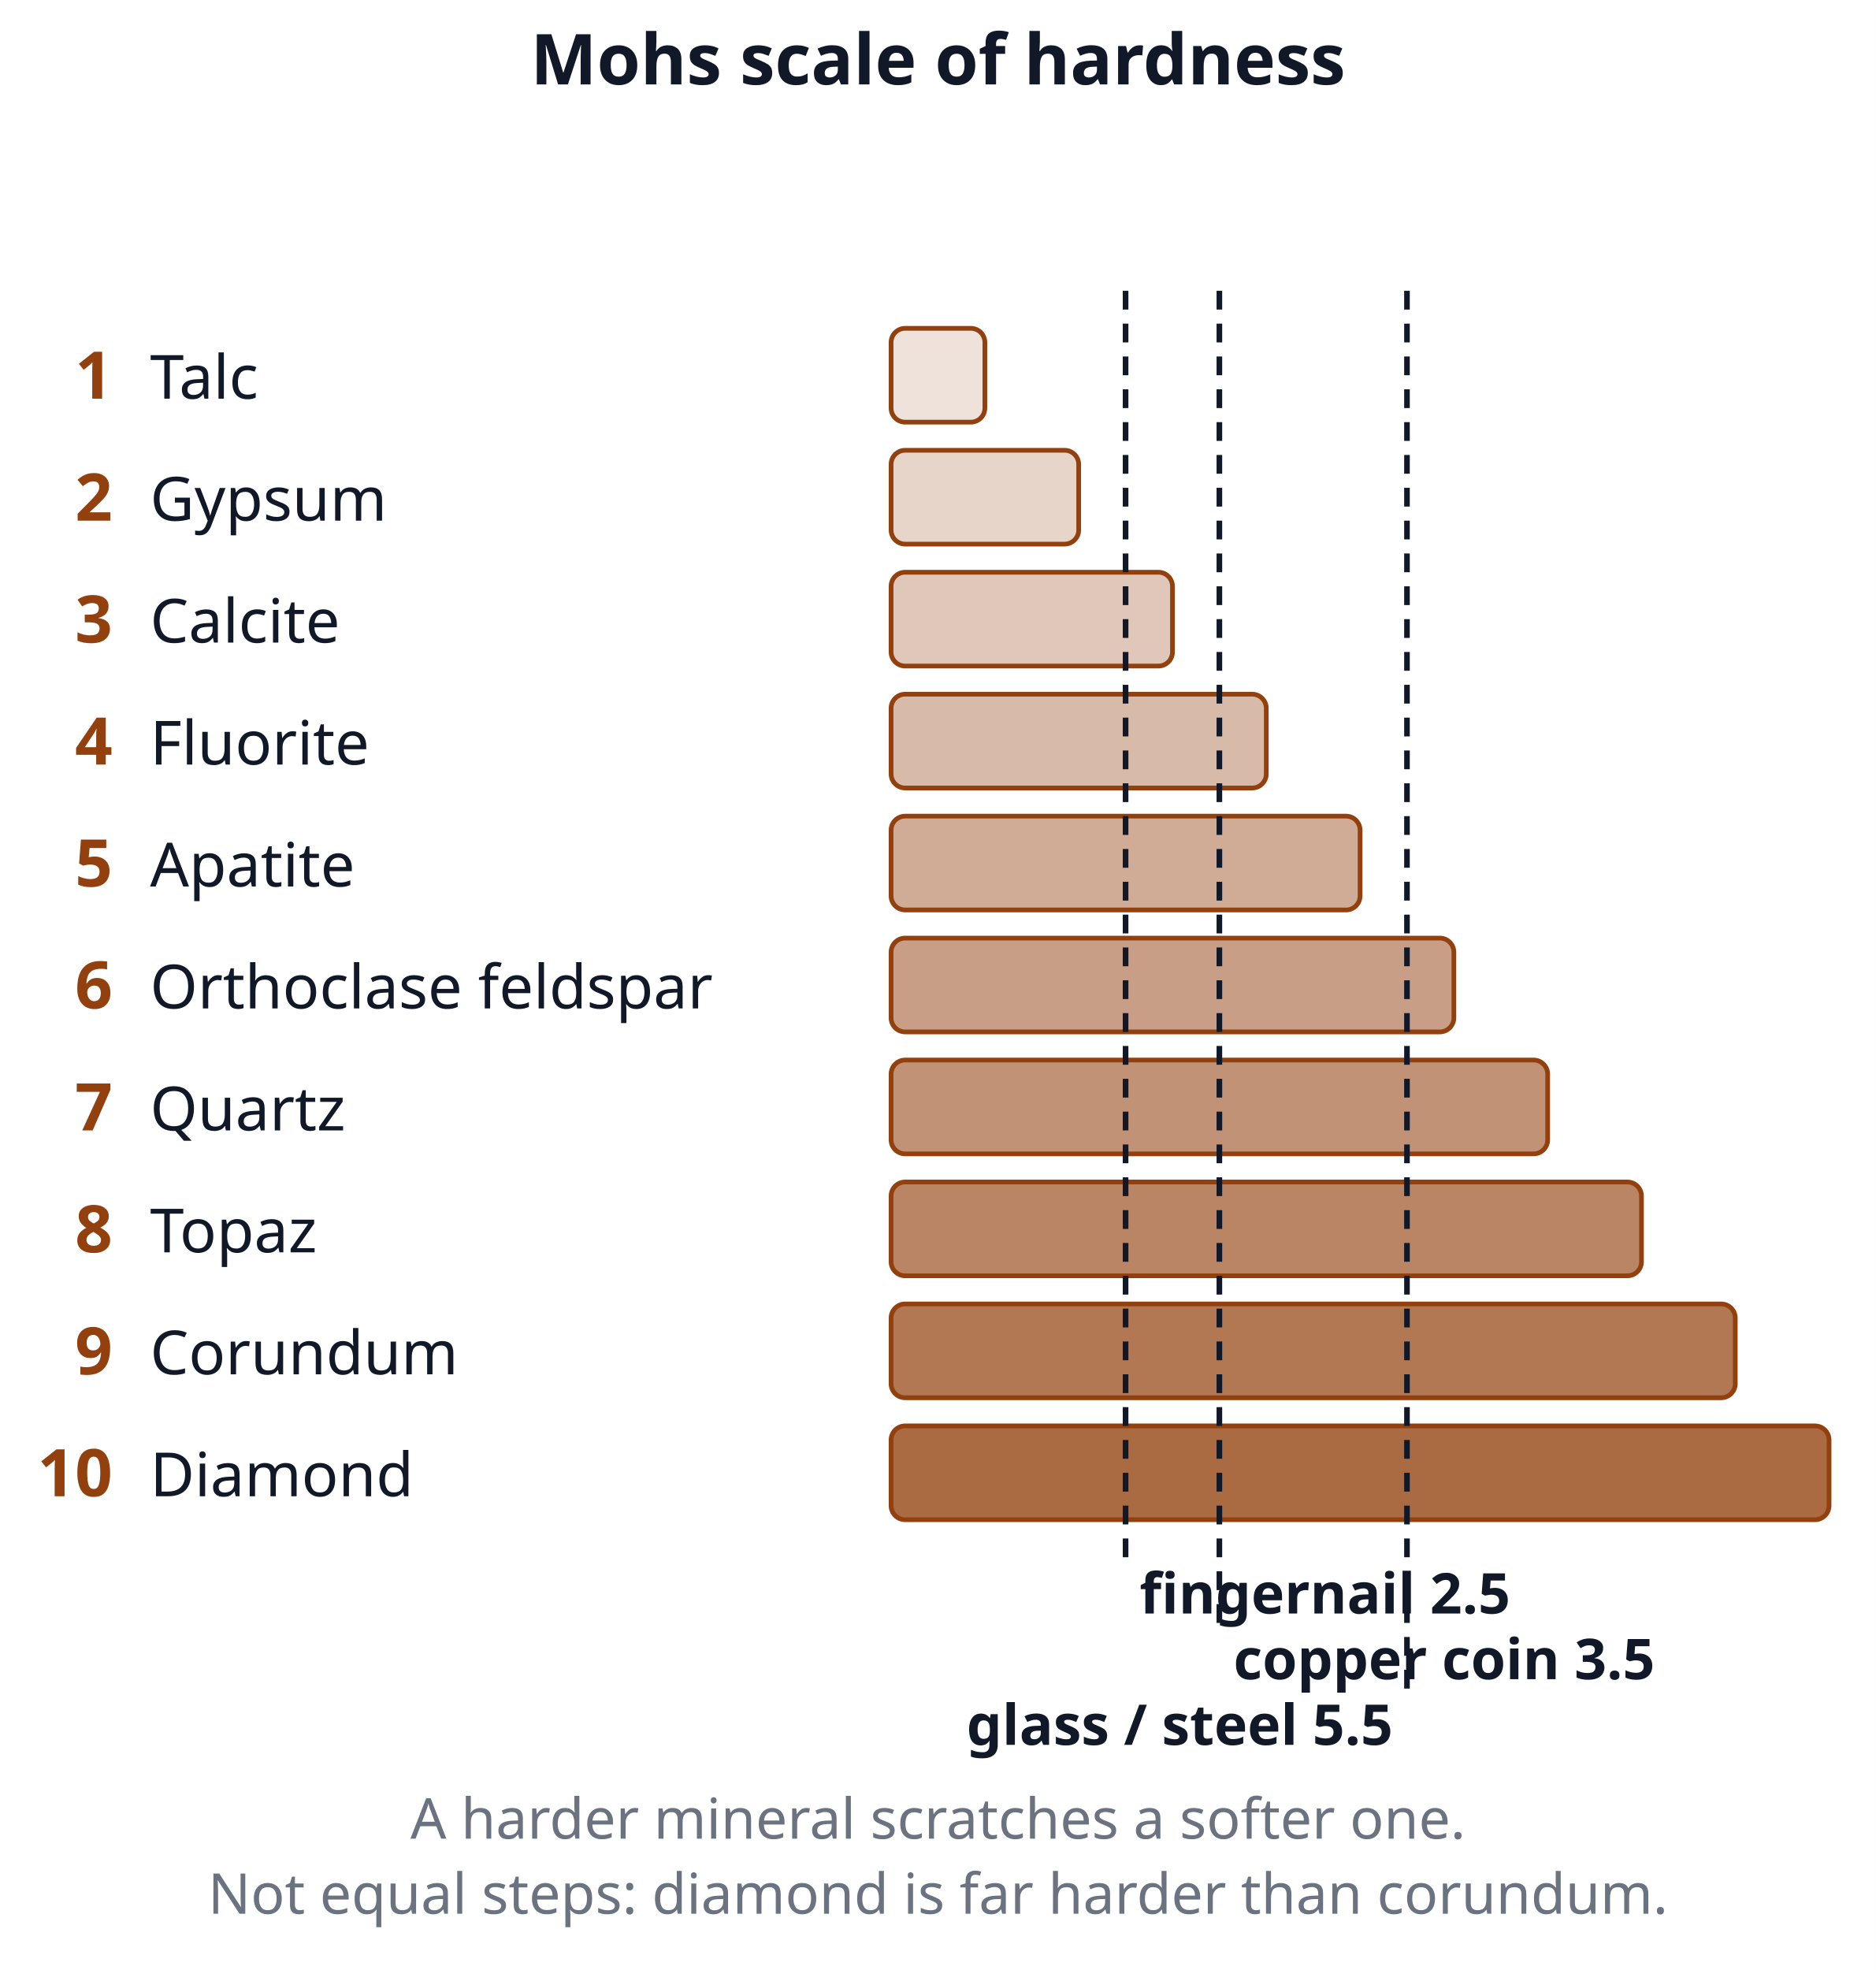
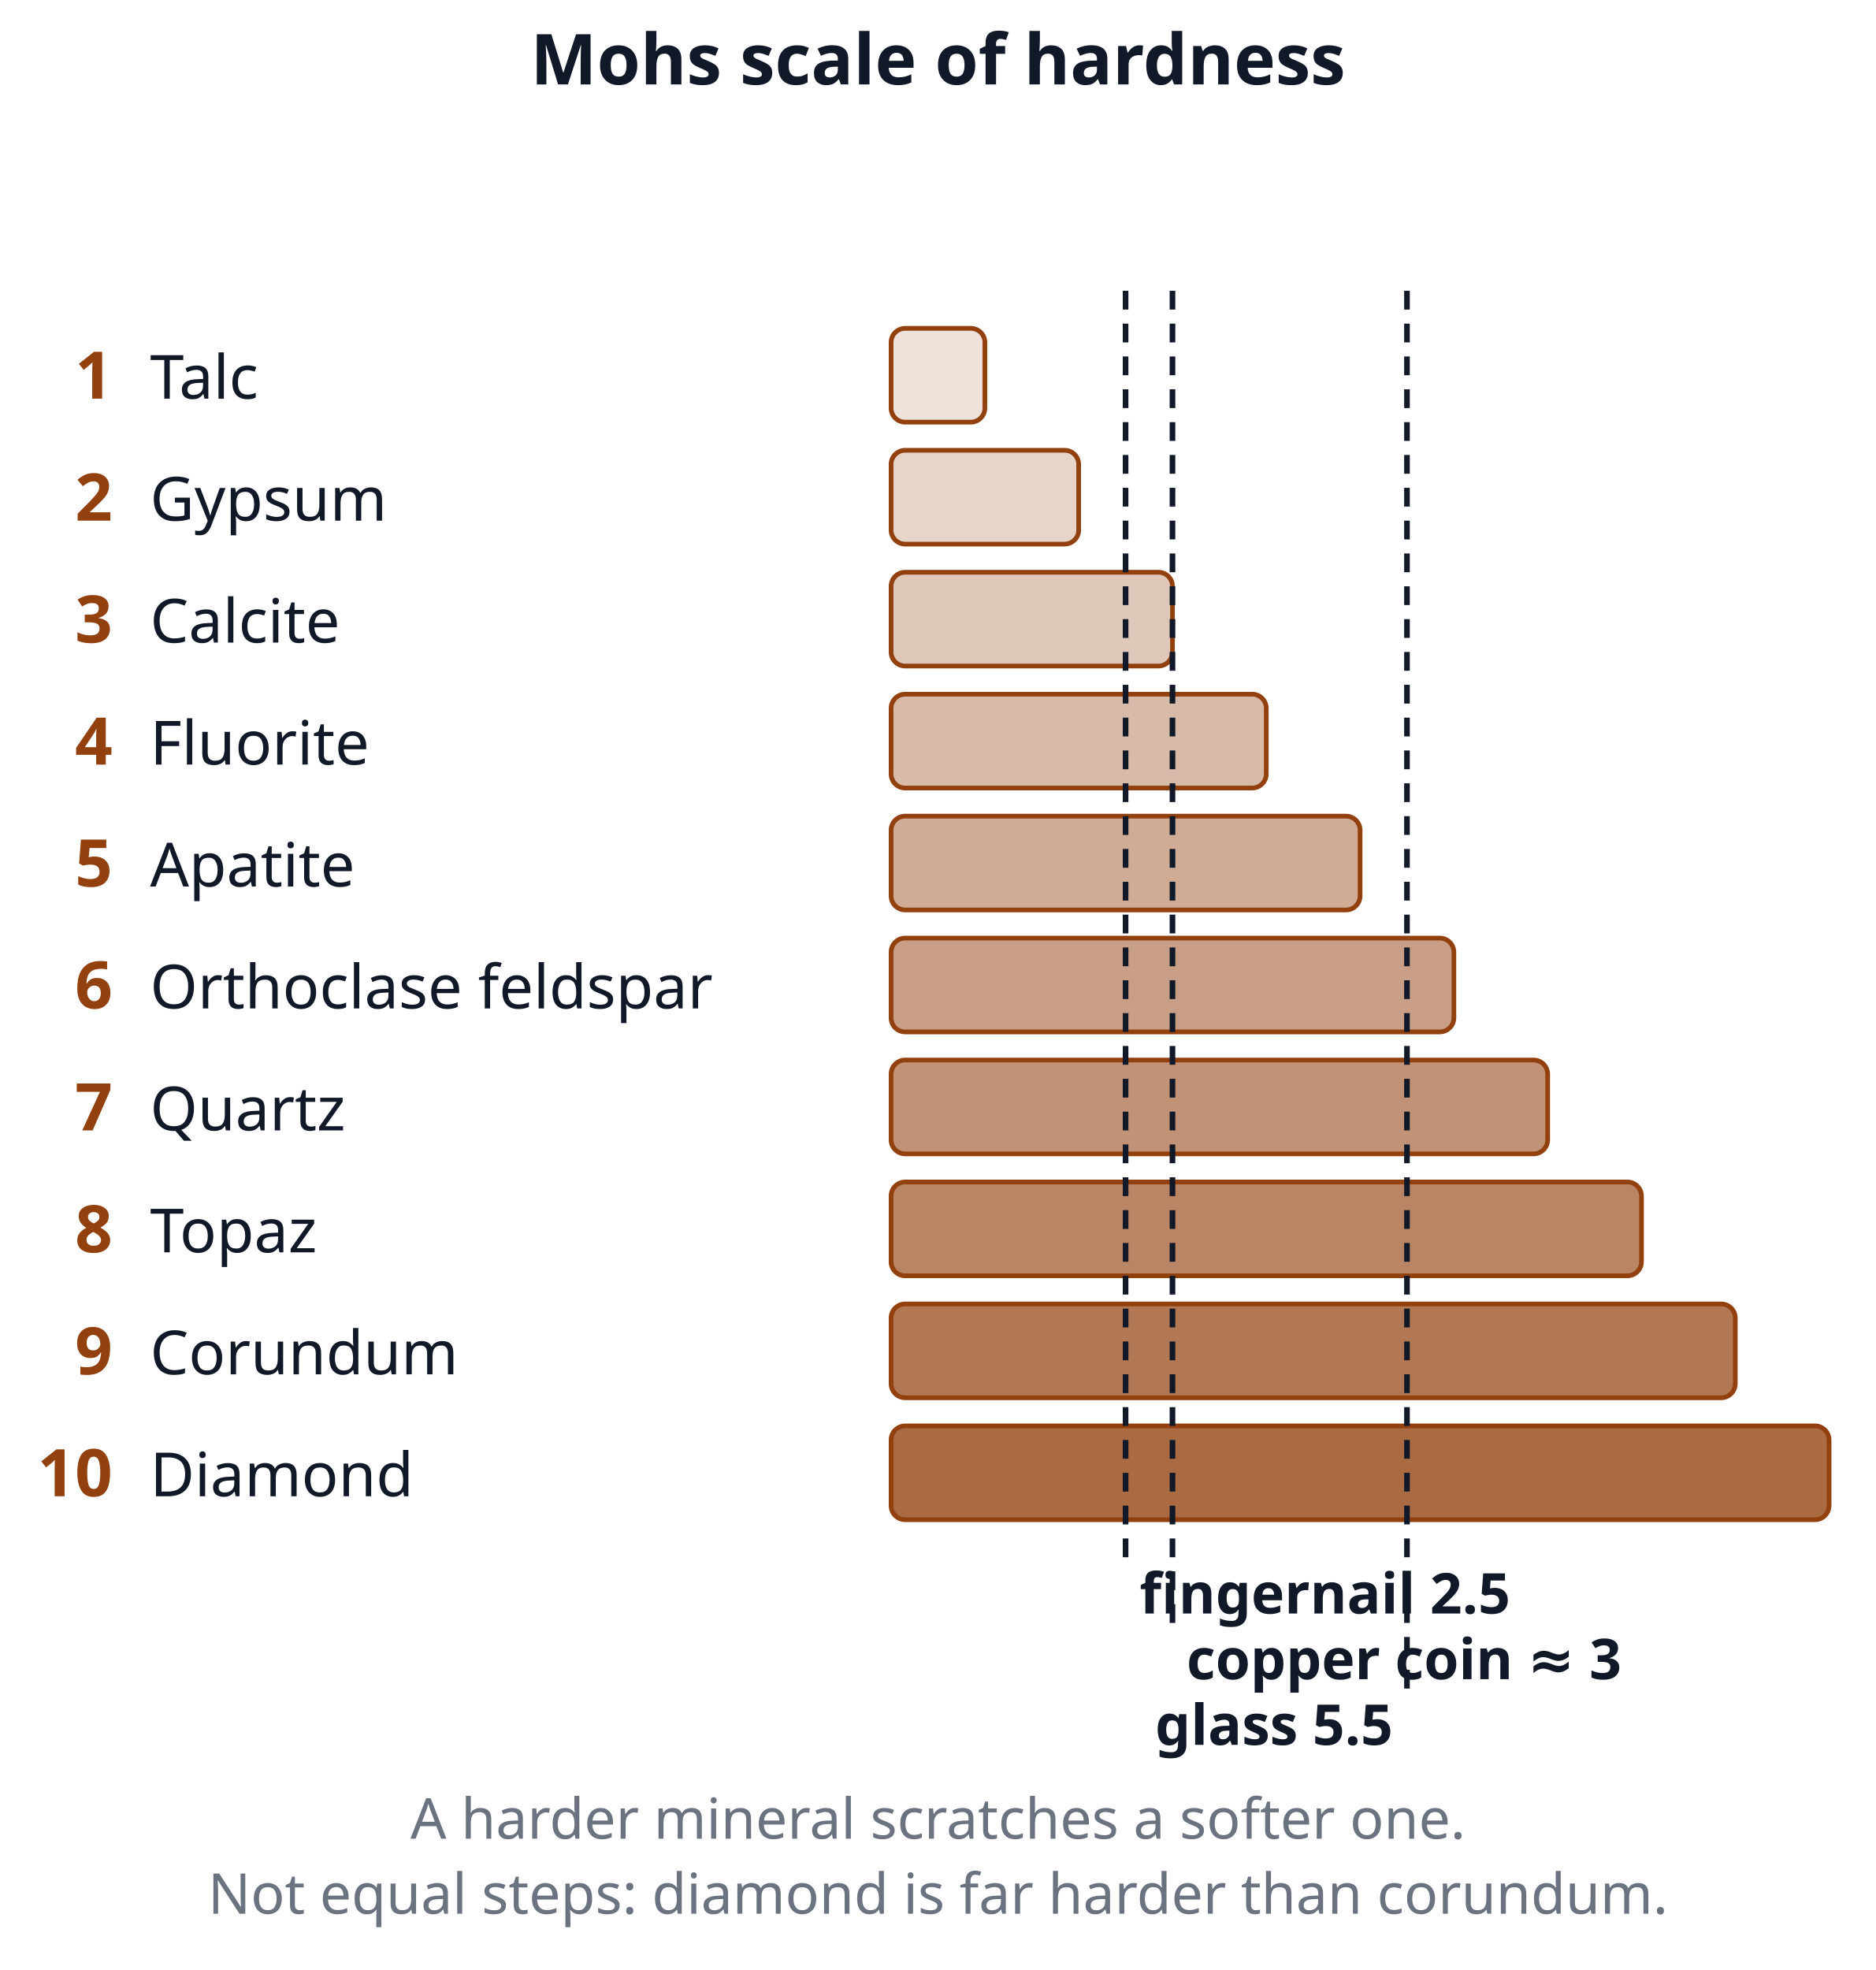
<svg xmlns="http://www.w3.org/2000/svg" viewBox="0 0 400 420" role="img" aria-labelledby="t d">
  <defs>
    <marker id="ahB" viewBox="0 0 10 10" refX="9" refY="5" markerWidth="7" markerHeight="7" orient="auto">
      <path d="M0,0 L10,5 L0,10 z" fill="#92400e" />
    </marker>
    <marker id="ahK" viewBox="0 0 10 10" refX="9" refY="5" markerWidth="7" markerHeight="7" orient="auto">
      <path d="M0,0 L10,5 L0,10 z" fill="#111827" />
    </marker>
    <marker id="ahG" viewBox="0 0 10 10" refX="9" refY="5" markerWidth="7" markerHeight="7" orient="auto">
      <path d="M0,0 L10,5 L0,10 z" fill="#6b7280" />
    </marker>
  </defs>
  <rect x="0" y="0" width="400" height="420" fill="#ffffff" />
  <g font-family="sans-serif" fill="#111827">
    <text x="200" y="18" font-size="15" text-anchor="middle" fill="#111827" font-weight="bold">Mohs scale of hardness</text>
    <text x="24" y="85" font-size="14" text-anchor="end" fill="#92400e" font-weight="bold">1</text>
    <text x="32" y="85" font-size="13" text-anchor="start" fill="#111827">Talc</text>
    <text x="24" y="111" font-size="14" text-anchor="end" fill="#92400e" font-weight="bold">2</text>
    <text x="32" y="111" font-size="13" text-anchor="start" fill="#111827">Gypsum</text>
    <text x="24" y="137" font-size="14" text-anchor="end" fill="#92400e" font-weight="bold">3</text>
    <text x="32" y="137" font-size="13" text-anchor="start" fill="#111827">Calcite</text>
    <text x="24" y="163" font-size="14" text-anchor="end" fill="#92400e" font-weight="bold">4</text>
    <text x="32" y="163" font-size="13" text-anchor="start" fill="#111827">Fluorite</text>
    <text x="24" y="189" font-size="14" text-anchor="end" fill="#92400e" font-weight="bold">5</text>
    <text x="32" y="189" font-size="13" text-anchor="start" fill="#111827">Apatite</text>
    <text x="24" y="215" font-size="14" text-anchor="end" fill="#92400e" font-weight="bold">6</text>
    <text x="32" y="215" font-size="13" text-anchor="start" fill="#111827">Orthoclase feldspar</text>
    <text x="24" y="241" font-size="14" text-anchor="end" fill="#92400e" font-weight="bold">7</text>
    <text x="32" y="241" font-size="13" text-anchor="start" fill="#111827">Quartz</text>
    <text x="24" y="267" font-size="14" text-anchor="end" fill="#92400e" font-weight="bold">8</text>
    <text x="32" y="267" font-size="13" text-anchor="start" fill="#111827">Topaz</text>
    <text x="24" y="293" font-size="14" text-anchor="end" fill="#92400e" font-weight="bold">9</text>
    <text x="32" y="293" font-size="13" text-anchor="start" fill="#111827">Corundum</text>
    <text x="24" y="319" font-size="14" text-anchor="end" fill="#92400e" font-weight="bold">10</text>
    <text x="32" y="319" font-size="13" text-anchor="start" fill="#111827">Diamond</text>
    <rect x="190" y="70" width="20" height="20" fill="#92400e" fill-opacity="0.15" stroke="#92400e" stroke-width="1" rx="3" />
    <rect x="190" y="96" width="40" height="20" fill="#92400e" fill-opacity="0.22" stroke="#92400e" stroke-width="1" rx="3" />
    <rect x="190" y="122" width="60" height="20" fill="#92400e" fill-opacity="0.29" stroke="#92400e" stroke-width="1" rx="3" />
    <rect x="190" y="148" width="80" height="20" fill="#92400e" fill-opacity="0.36" stroke="#92400e" stroke-width="1" rx="3" />
    <rect x="190" y="174" width="100" height="20" fill="#92400e" fill-opacity="0.43" stroke="#92400e" stroke-width="1" rx="3" />
    <rect x="190" y="200" width="120" height="20" fill="#92400e" fill-opacity="0.5" stroke="#92400e" stroke-width="1" rx="3" />
    <rect x="190" y="226" width="140" height="20" fill="#92400e" fill-opacity="0.57" stroke="#92400e" stroke-width="1" rx="3" />
    <rect x="190" y="252" width="160" height="20" fill="#92400e" fill-opacity="0.64" stroke="#92400e" stroke-width="1" rx="3" />
    <rect x="190" y="278" width="180" height="20" fill="#92400e" fill-opacity="0.71" stroke="#92400e" stroke-width="1" rx="3" />
    <rect x="190" y="304" width="200" height="20" fill="#92400e" fill-opacity="0.78" stroke="#92400e" stroke-width="1" rx="3" />
    <line x1="240" y1="62" x2="240" y2="332" stroke="#111827" stroke-width="1.2" stroke-dasharray="4 3" />
    <text x="243" y="344" font-size="12" text-anchor="start" fill="#111827" font-weight="bold">fingernail 2.5</text>
-     <line x1="260" y1="62" x2="260" y2="346" stroke="#111827" stroke-width="1.2" stroke-dasharray="4 3" />
-     <text x="263" y="358" font-size="12" text-anchor="start" fill="#111827" font-weight="bold">copper coin 3.5</text>
+     <line x1="250" y1="62" x2="250" y2="346" stroke="#111827" stroke-width="1.2" stroke-dasharray="4 3" />
+     <text x="253" y="358" font-size="12" text-anchor="start" fill="#111827" font-weight="bold">copper coin ≈ 3</text>
    <line x1="300" y1="62" x2="300" y2="360" stroke="#111827" stroke-width="1.2" stroke-dasharray="4 3" />
-     <text x="297" y="372" font-size="12" text-anchor="end" fill="#111827" font-weight="bold">glass / steel 5.5</text>
+     <text x="297" y="372" font-size="12" text-anchor="end" fill="#111827" font-weight="bold">glass 5.5</text>
    <text x="200" y="392" font-size="12" text-anchor="middle" fill="#6b7280">A harder mineral scratches a softer one.</text>
    <text x="200" y="408" font-size="12" text-anchor="middle" fill="#6b7280">Not equal steps: diamond is far harder than corundum.</text>
  </g>
</svg>
